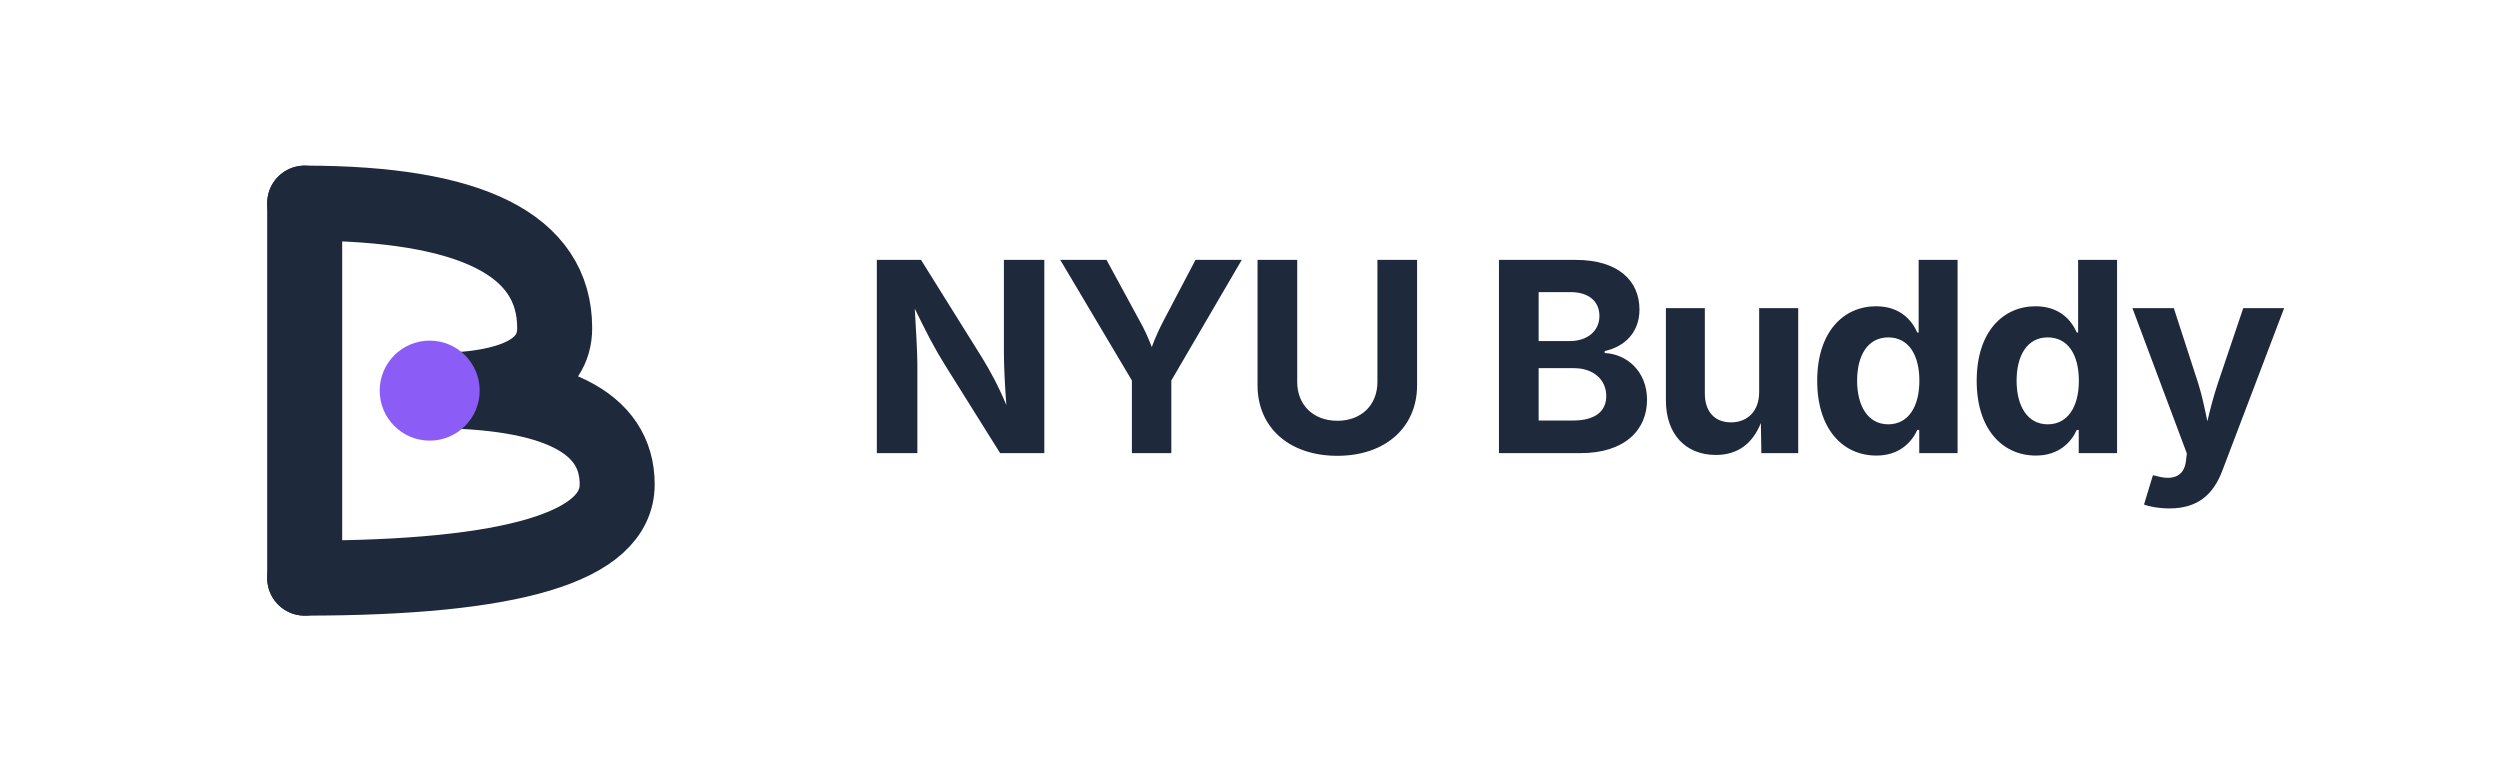
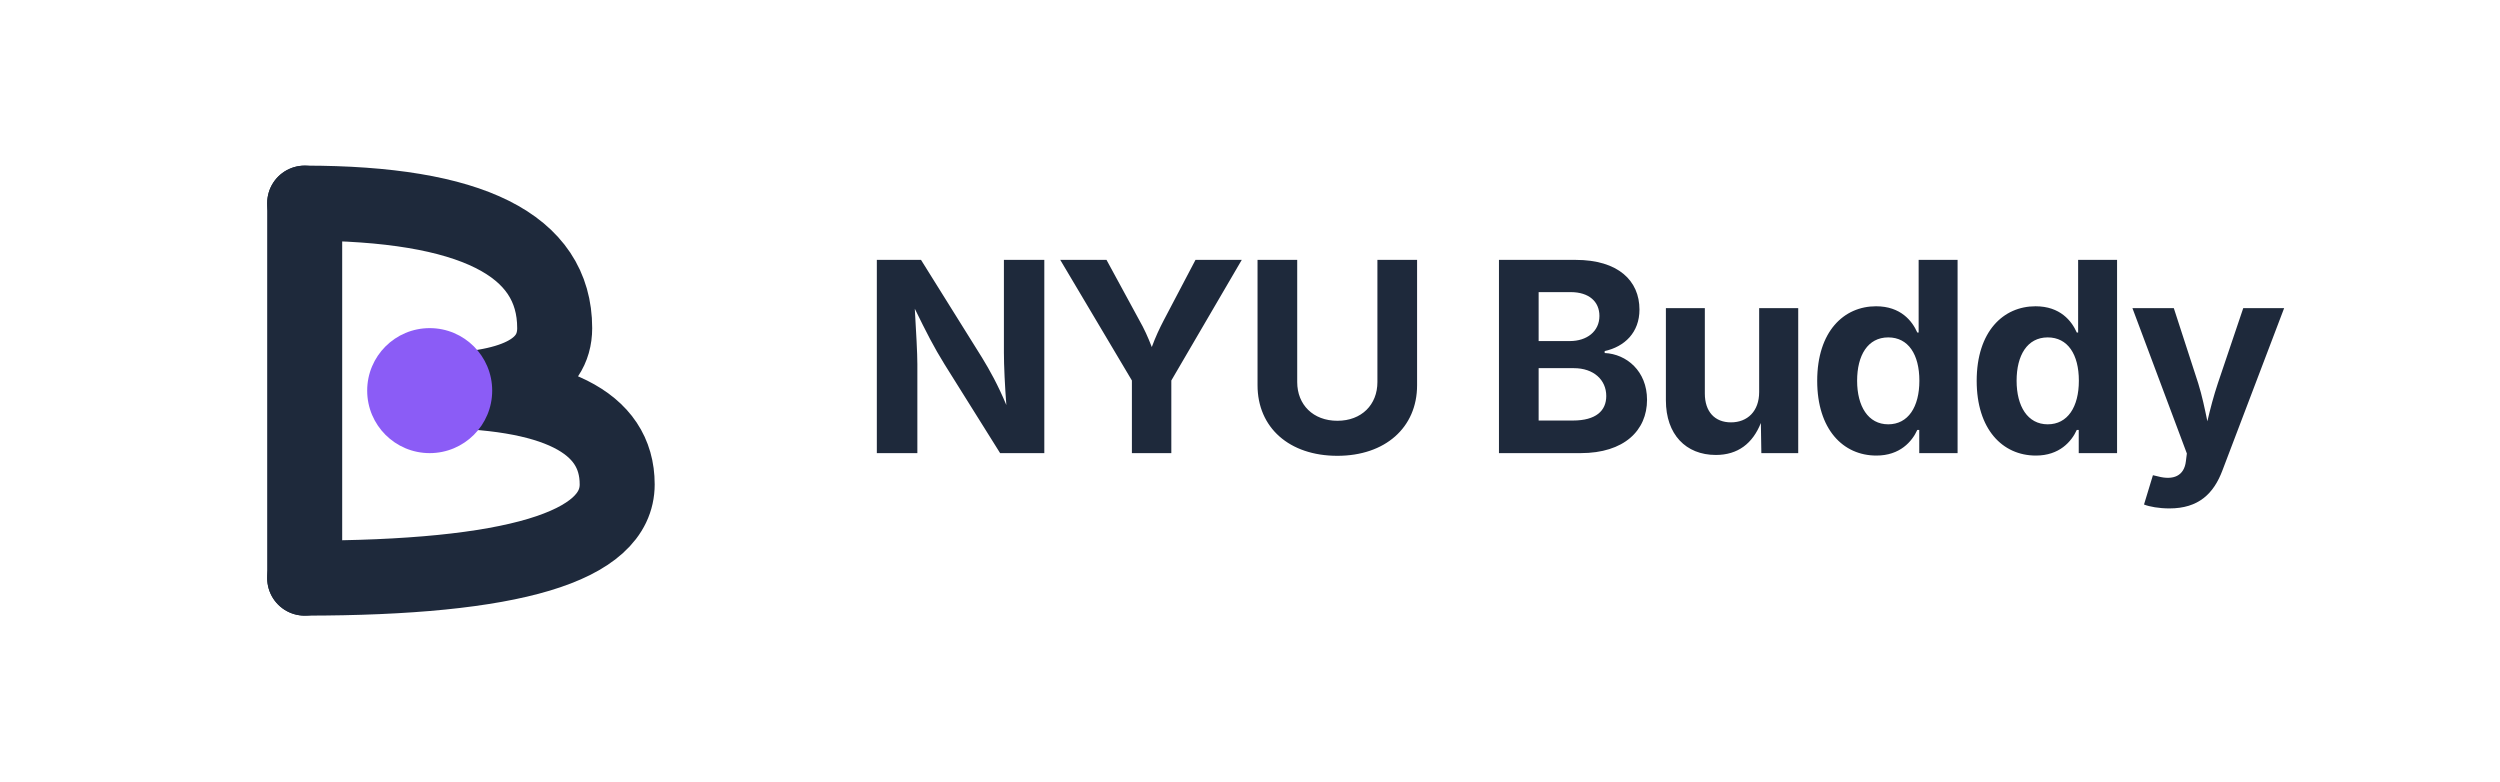
<svg xmlns="http://www.w3.org/2000/svg" viewBox="0 0 320 100" width="100%" height="100%">
  <g transform="translate(15, 10) scale(0.8)">
    <g stroke-linecap="round" stroke-linejoin="round">
      <path d="M 30 20 L 30 80" fill="none" stroke="#1e293b" stroke-width="12" stroke-linecap="round" />
      <path d="M 30 20 Q 70 20 70 40 Q 70 50 50 50 Q 80 50 80 65 Q 80 80 30 80" fill="none" stroke="#1e293b" stroke-width="12" stroke-linecap="round" stroke-linejoin="round" />
-       <circle cx="50" cy="50" r="8" fill="#8b5cf6" stroke="none" />
+       <circle cx="50" cy="50" r="10" fill="#8b5cf6" stroke="none" />
    </g>
  </g>
  <text x="110" y="58" font-family="'Inter', -apple-system, sans-serif" font-weight="700" font-size="34" letter-spacing="-0.03em" fill="#1e293b">
    NYU Buddy
  </text>
</svg>
